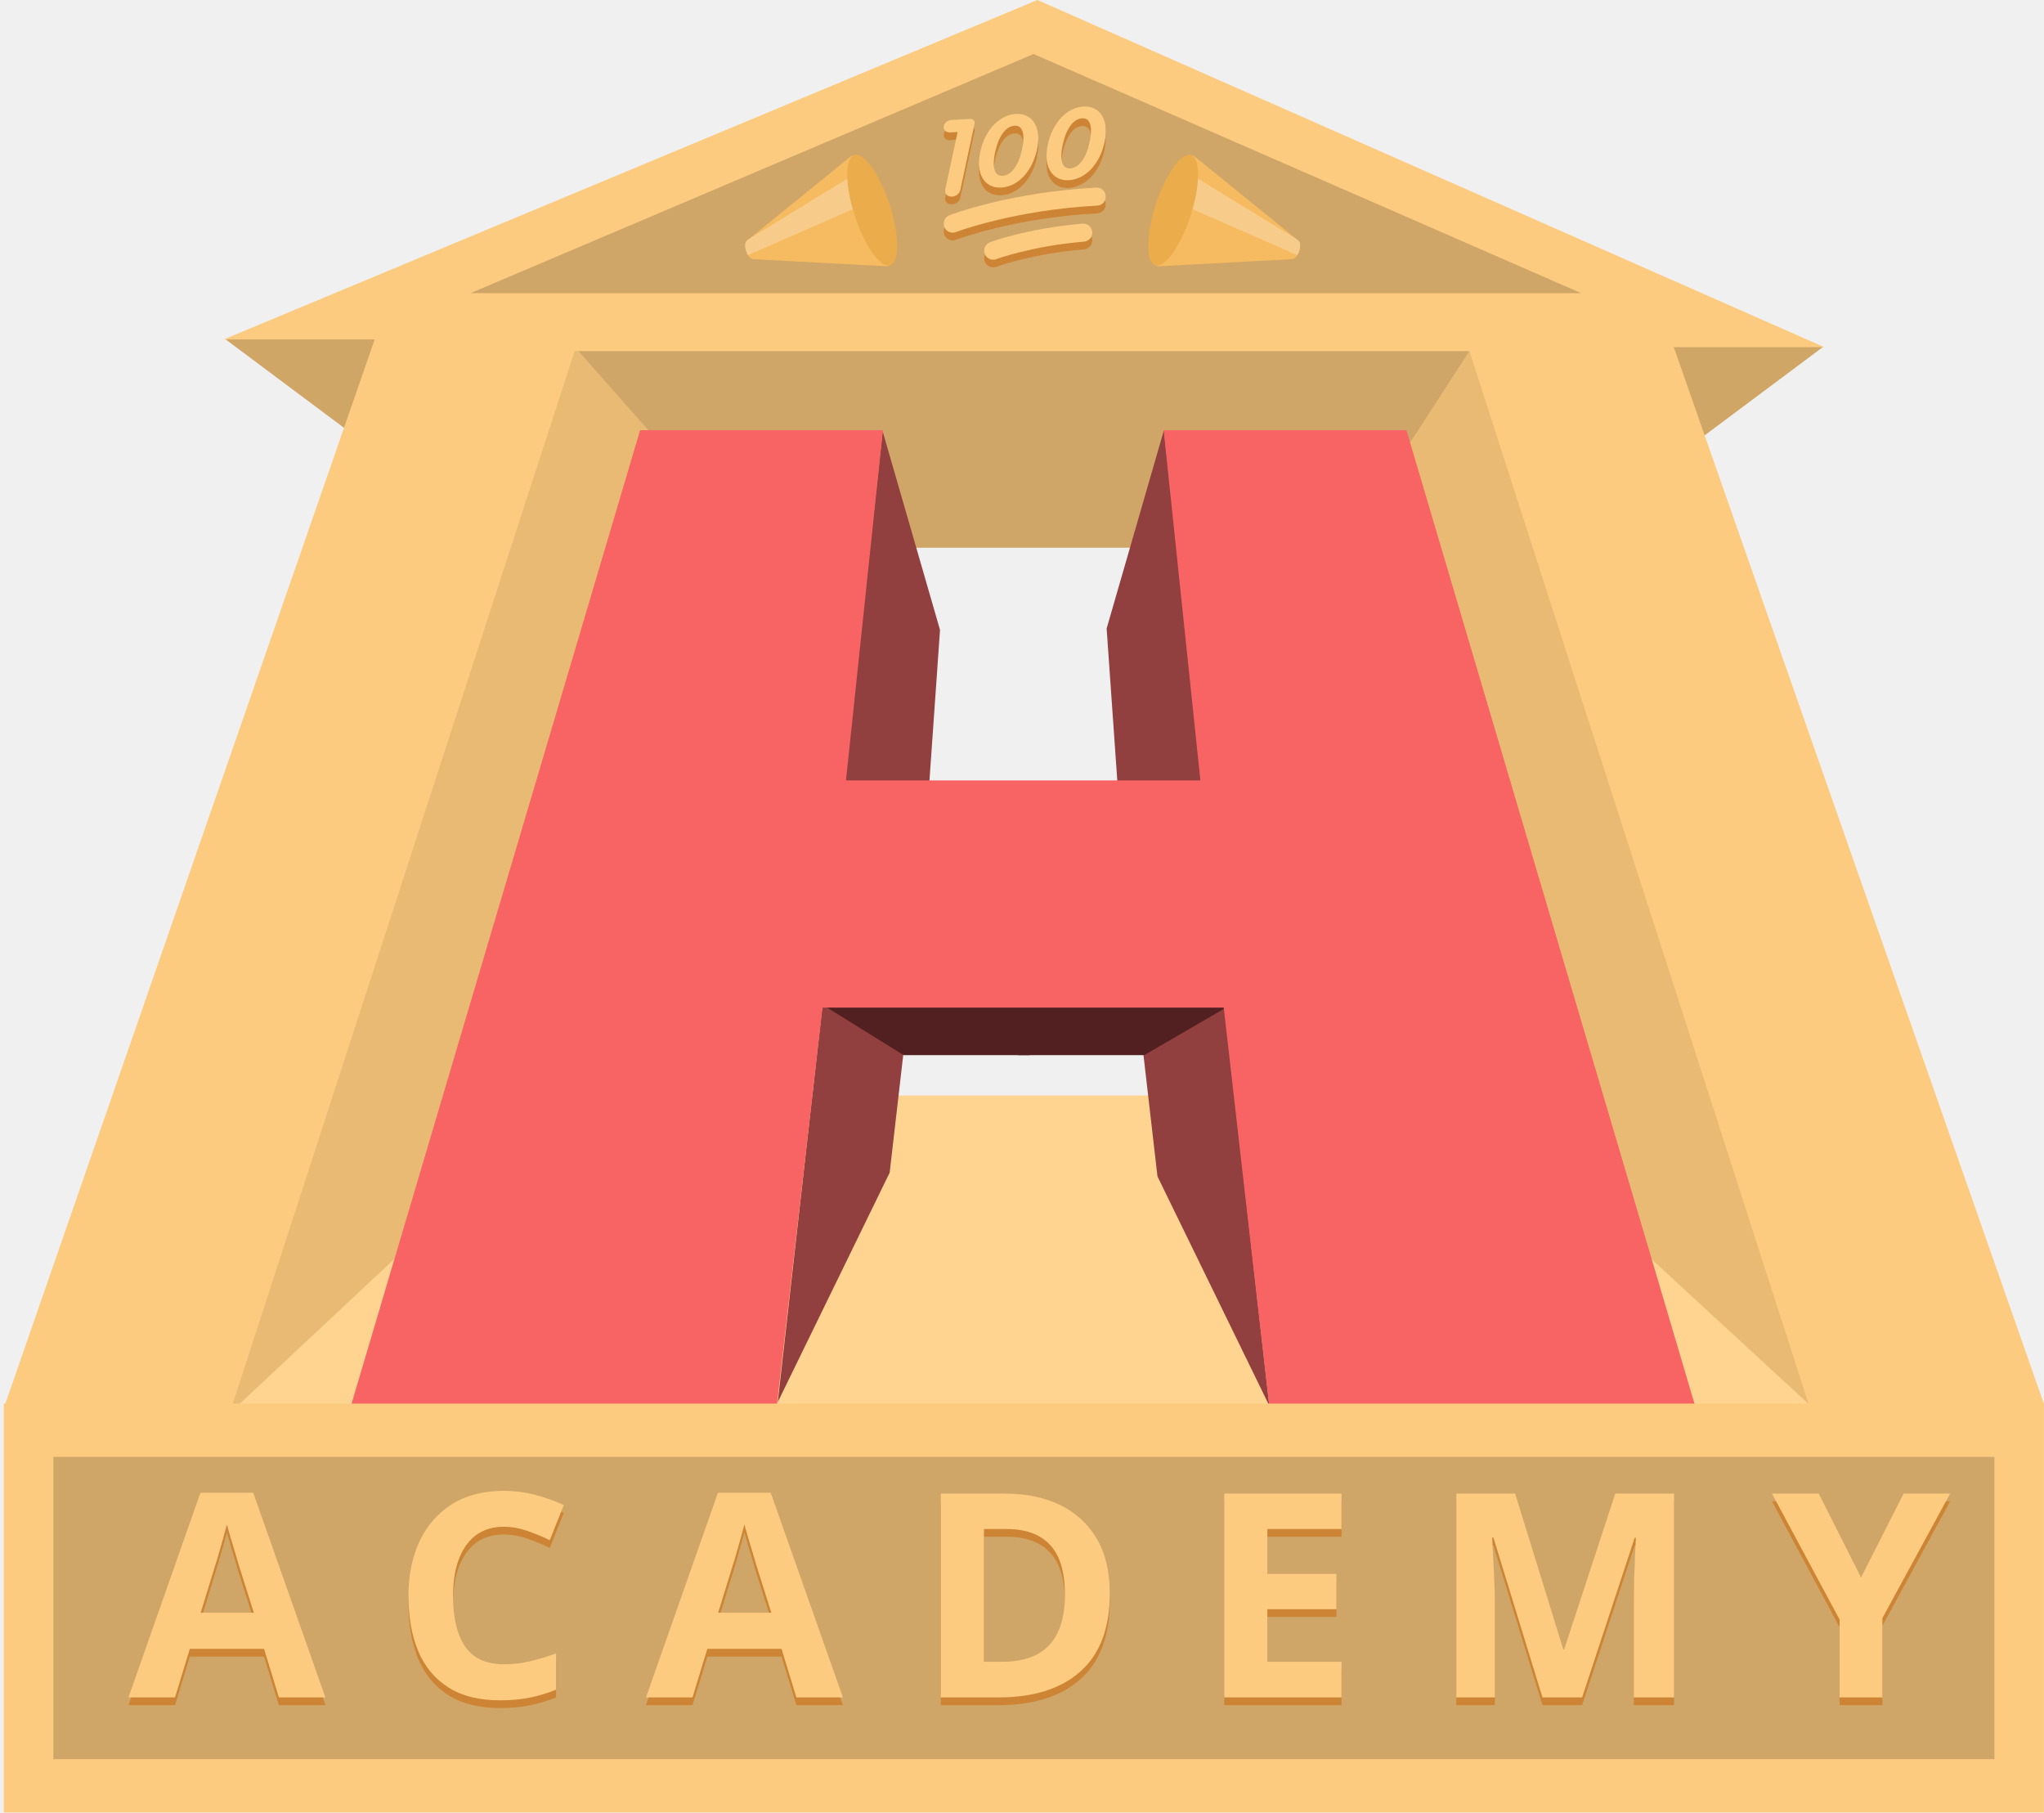
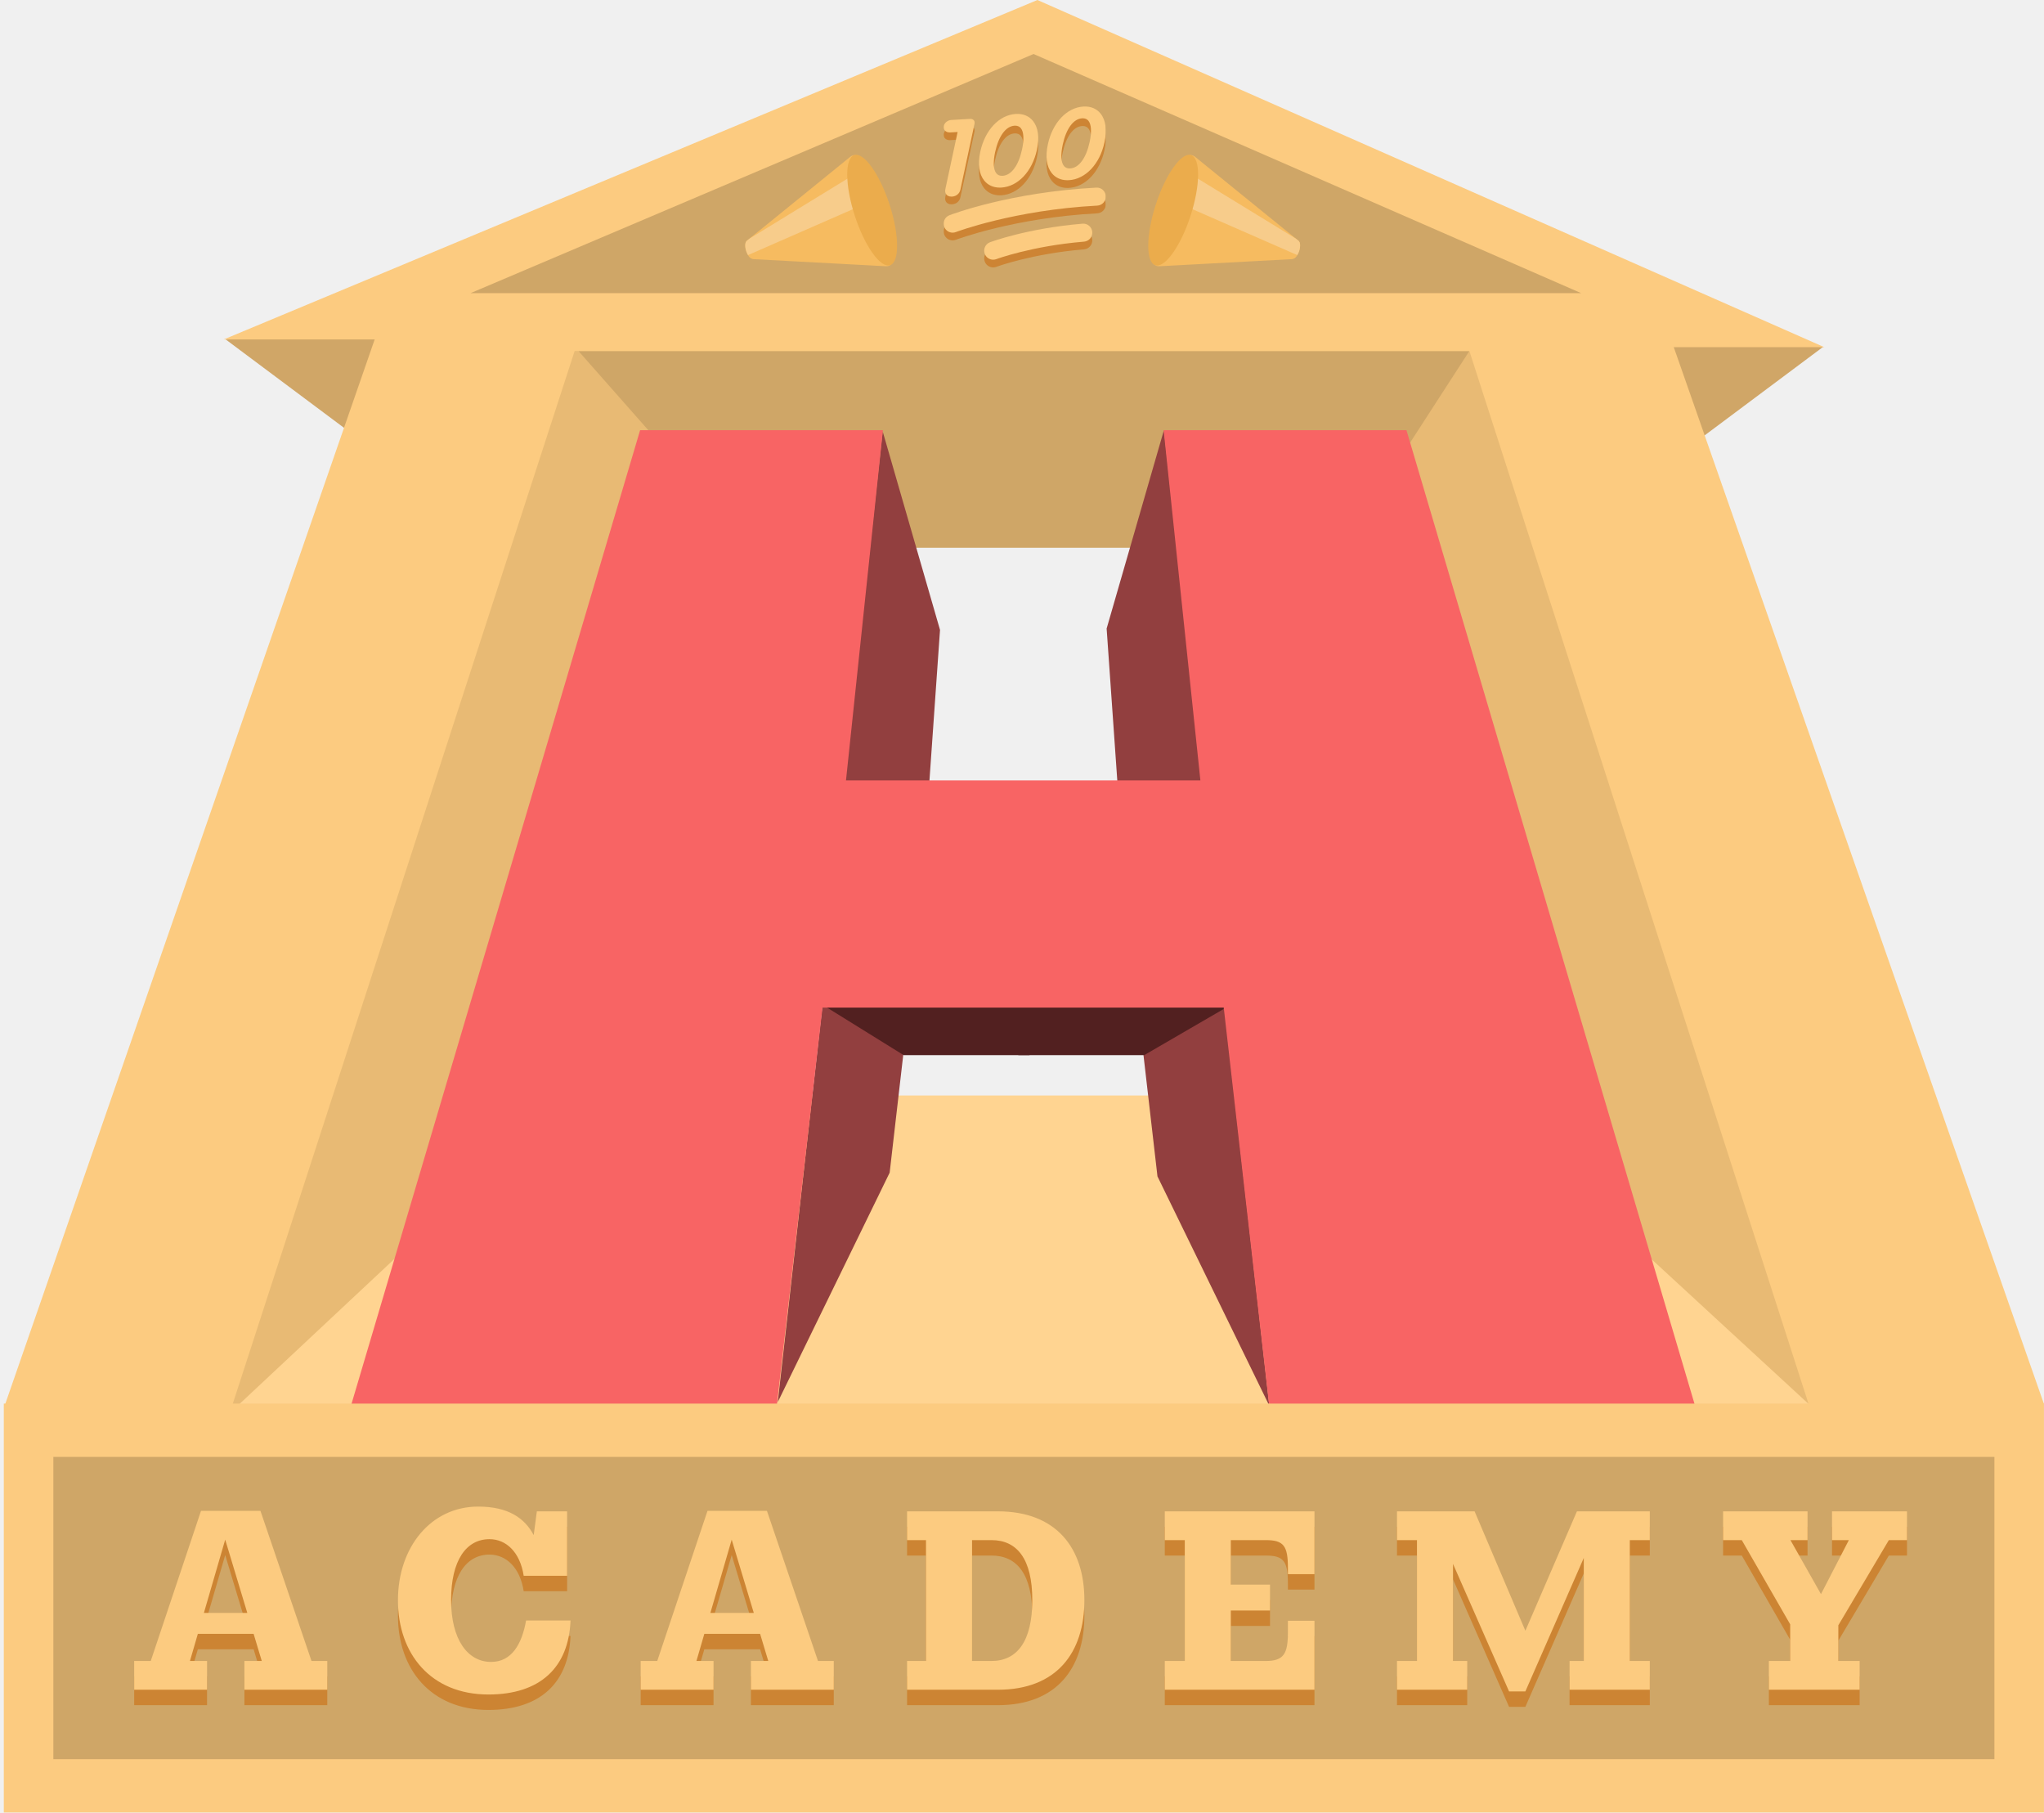
<svg xmlns="http://www.w3.org/2000/svg" xmlns:xlink="http://www.w3.org/1999/xlink" width="265px" height="235px" viewBox="0 0 265 235" version="1.1">
  <defs>
    <polygon id="path-1" points="0 21.025 21.025 21.025 21.025 0 0 0" />
    <polygon id="path-3" points="0 21.025 21.025 21.025 21.025 0 0 0" />
    <polygon id="path-5" points="2.27373675e-13 22.59 22.59 22.59 22.59 -2.82440737e-13 2.27373675e-13 -2.82440737e-13" />
    <polygon id="path-7" points="2.27373675e-13 22.59 22.59 22.59 22.59 -2.82440737e-13 2.27373675e-13 -2.82440737e-13" />
  </defs>
  <g id="Page-1" stroke="none" stroke-width="1" fill="none" fill-rule="evenodd">
    <g id="logo-academy">
-       <polygon id="Path-10" fill="#FFD491" points="1 182 57 142 206.501 142 265 182" />
-       <polygon id="Path-7" fill="#E8BA74" points="30.5 182.5 54 160.5 83.5 70.5 172 70.5 209 158.5 234.5 182 201.5 41.5 67.996 41.5 27 180.5" />
-       <polygon id="Path-9" fill="#CFA667" points="75 45.5 97.5 71 174.002 71 190.5 45.5" />
-       <g id="icon-hero" transform="translate(44.99403, 54.81578)">
+       <polygon id="Path-10" fill="#FFD491" fill-rule="nonzero" points="1 182 57 142 206.501 142 265 182" />
+       <polygon id="Path-7" fill="#E8BA74" fill-rule="nonzero" points="30.5 182.5 54 160.5 83.5 70.5 172 70.5 209 158.5 234.5 182 201.5 41.5 67.996 41.5 27 180.5" />
+       <polygon id="Path-9" fill="#CFA667" fill-rule="nonzero" points="75 45.5 97.5 71 174.002 71 190.5 45.5" />
+       <g id="icon-hero" transform="translate(44.99403, 54.81578)" fill-rule="nonzero">
        <polygon id="Path-4" fill="#923F3F" points="69.444 1.102 76.877 26.834 75.426 47.518 64.368 47.518" />
        <polygon id="Path-4" fill="#923F3F" transform="translate(104.7334, 24.13181) scale(-1, 1) translate(-104.7334, -24.13181) " points="103.556 0.924 110.988 26.656 109.537 47.34 98.479 47.34" />
        <polygon id="Path-2" fill="#923F3F" points="55.844 126.919 70.349 97.184 72.525 78.327 61.646 75.426" />
        <polyline id="Path-3" fill="#522020" points="61.646 75.426 72.163 81.953 88.481 81.953 88.481 75.426" />
        <polygon id="Path-2" fill="#923F3F" transform="translate(111.2339, 101.6557) scale(-1, 1) translate(-111.2339, -101.6557) " points="102.894 127.402 117.399 97.667 119.574 78.81 108.696 75.909" />
        <polyline id="Path-3-Copy" fill="#522020" transform="translate(100.81, 78.68979) scale(-1, 1) translate(-100.81, -78.68979) " points="87.03 75.426 98.272 81.953 114.59 81.953 114.59 75.426" />
        <polygon id="H" fill="#F86464" points="174.741 127.304 119.545 127.304 113.662 75.793 61.644 75.793 55.729 127.304 0.533 127.304 37.994 0.947 69.474 0.947 64.687 46.34 110.634 46.34 105.871 0.947 137.352 0.947" />
      </g>
-       <polygon id="Path-8" fill="#D0A667" points="29.265 44.002 46 56.5 53.765 49.502 48.265 43.502" />
-       <polygon id="Path-8-Copy" fill="#D0A667" transform="translate(224.1192, 50.95822) scale(-1, 1) translate(-224.1192, -50.95822) " points="211.869 44.959 228.604 57.457 236.369 50.459 230.869 44.459" />
-       <polygon id="Path-6" fill="#FCCB80" points="0.5 182.5 30 182.5 74.5 45.5 190.504 45.5 234.484 182 265 182 217 45 236.513 45 134.5 0 29 44 48.576 44" />
-       <rect id="Rectangle-4" fill="#FCCB80" x="0.494" y="181.935" width="264.5" height="53" />
-       <rect id="Rectangle-4" fill="#CFA667" x="6.918" y="188.845" width="251.651" height="39.18" />
-       <text id="ACADEMY" style="mix-blend-mode: multiply;" font-family="LehighPersonal-Bold, Lehigh Personal" font-size="37" font-weight="bold" letter-spacing="9.366" fill="#FCCB80">
-         <tspan x="16.656" y="221.026">ACADEMY</tspan>
-       </text>
-       <text id="ACADEMY" font-family="LehighPersonal-Bold, Lehigh Personal" font-size="37" font-weight="bold" letter-spacing="9.366" fill="#FCCB80">
-         <tspan x="16.656" y="220.026">ACADEMY</tspan>
-       </text>
-       <polygon id="Path-11" fill="#CFA667" points="134 7 205 38 61 38" />
+       <polygon id="Path-8" fill="#D0A667" fill-rule="nonzero" points="29.265 44.002 46 56.5 53.765 49.502 48.265 43.502" />
+       <polygon id="Path-8-Copy" fill="#D0A667" fill-rule="nonzero" transform="translate(224.1192, 50.95822) scale(-1, 1) translate(-224.1192, -50.95822) " points="211.869 44.959 228.604 57.457 236.369 50.459 230.869 44.459" />
+       <polygon id="Path-6" fill="#FCCB80" fill-rule="nonzero" points="0.5 182.5 30 182.5 74.5 45.5 190.504 45.5 234.484 182 265 182 217 45 236.513 45 134.5 0 29 44 48.576 44" />
+       <rect id="Rectangle-4" fill="#FCCB80" fill-rule="nonzero" x="0.494" y="181.935" width="264.5" height="53" />
+       <rect id="Rectangle-4" fill="#CFA667" fill-rule="nonzero" x="6.918" y="188.845" width="251.651" height="39.18" />
+       <path d="M40.385,217.295 L42.431,217.295 L42.431,221.026 L31.687,221.026 L31.687,217.295 L33.938,217.295 L32.881,213.78 L25.65,213.78 L24.627,217.295 L26.844,217.295 L26.844,221.026 L17.396,221.026 L17.396,217.295 L19.545,217.295 L26.059,197.839 L33.768,197.839 L40.385,217.295 Z M26.434,211.066 L32.062,211.066 L29.197,201.57 L26.434,211.066 Z M68.204,212.053 L73.968,212.053 C73.729,218.127 70.045,221.642 63.326,221.642 C55.856,221.642 51.593,216.37 51.593,209.432 C51.593,202.526 55.89,197.284 61.996,197.284 C65.918,197.284 68.033,198.795 69.193,200.984 L69.602,197.901 L73.525,197.901 L73.525,206.256 L67.897,206.256 C67.419,203.173 65.611,201.508 63.463,201.508 C60.427,201.508 58.483,204.283 58.483,209.401 C58.483,214.52 60.631,217.418 63.667,217.418 C66.328,217.418 67.658,215.136 68.204,212.053 Z M106.05,217.295 L108.097,217.295 L108.097,221.026 L97.353,221.026 L97.353,217.295 L99.604,217.295 L98.546,213.78 L91.315,213.78 L90.292,217.295 L92.509,217.295 L92.509,221.026 L83.061,221.026 L83.061,217.295 L85.21,217.295 L91.725,197.839 L99.433,197.839 L106.05,217.295 Z M92.1,211.066 L97.728,211.066 L94.863,201.57 L92.1,211.066 Z M129.367,197.901 C136.973,197.901 140.588,202.68 140.588,209.401 C140.588,216.246 136.973,221.026 129.367,221.026 L117.599,221.026 L117.599,217.295 L120.055,217.295 L120.055,201.631 L117.599,201.631 L117.599,197.901 L129.367,197.901 Z M126.024,201.631 L126.024,217.295 L128.548,217.295 C131.857,217.295 133.835,214.766 133.835,209.401 C133.835,204.067 131.857,201.631 128.548,201.631 L126.024,201.631 Z M170.419,206.041 L166.975,206.041 L166.975,205.239 C166.975,202.371 166.429,201.631 164.109,201.631 L159.573,201.631 L159.573,207.397 L164.655,207.397 L164.655,210.758 L159.573,210.758 L159.573,217.295 L164.109,217.295 C166.429,217.295 166.975,216.37 166.975,213.595 L166.975,212.084 L170.419,212.084 L170.419,221.026 L151.012,221.026 L151.012,217.295 L153.604,217.295 L153.604,201.631 L151.012,201.631 L151.012,197.901 L170.419,197.901 L170.419,206.041 Z M213.894,201.631 L211.302,201.631 L211.302,217.295 L213.894,217.295 L213.894,221.026 L203.491,221.026 L203.491,217.295 L205.333,217.295 L205.333,203.944 L197.761,221.241 L195.646,221.241 L188.381,204.715 L188.381,217.295 L190.223,217.295 L190.223,221.026 L181.116,221.026 L181.116,217.295 L183.708,217.295 L183.708,201.631 L181.116,201.631 L181.116,197.901 L191.178,197.901 L197.761,213.379 L204.446,197.901 L213.894,197.901 L213.894,201.631 Z M237.517,197.901 L247.238,197.901 L247.238,201.631 L244.885,201.631 L238.336,212.67 L238.336,217.295 L241.099,217.295 L241.099,221.026 L229.331,221.026 L229.331,217.295 L232.094,217.295 L232.094,212.546 L225.818,201.631 L223.396,201.631 L223.396,197.901 L234.345,197.901 L234.345,201.631 L232.128,201.631 L236.085,208.631 L239.7,201.631 L237.517,201.631 L237.517,197.901 Z" id="ACADEMY" fill="#CC8433" />
+       <path d="M40.385,215.295 L42.431,215.295 L42.431,219.026 L31.687,219.026 L31.687,215.295 L33.938,215.295 L32.881,211.78 L25.65,211.78 L24.627,215.295 L26.844,215.295 L26.844,219.026 L17.396,219.026 L17.396,215.295 L19.545,215.295 L26.059,195.839 L33.768,195.839 L40.385,215.295 Z M26.434,209.066 L32.062,209.066 L29.197,199.57 L26.434,209.066 Z M68.204,210.053 L73.968,210.053 C73.729,216.127 70.045,219.642 63.326,219.642 C55.856,219.642 51.593,214.37 51.593,207.432 C51.593,200.526 55.89,195.284 61.996,195.284 C65.918,195.284 68.033,196.795 69.193,198.984 L69.602,195.901 L73.525,195.901 L73.525,204.256 L67.897,204.256 C67.419,201.173 65.611,199.508 63.463,199.508 C60.427,199.508 58.483,202.283 58.483,207.401 C58.483,212.52 60.631,215.418 63.667,215.418 C66.328,215.418 67.658,213.136 68.204,210.053 Z M106.05,215.295 L108.097,215.295 L108.097,219.026 L97.353,219.026 L97.353,215.295 L99.604,215.295 L98.546,211.78 L91.315,211.78 L90.292,215.295 L92.509,215.295 L92.509,219.026 L83.061,219.026 L83.061,215.295 L85.21,215.295 L91.725,195.839 L99.433,195.839 L106.05,215.295 Z M92.1,209.066 L97.728,209.066 L94.863,199.57 L92.1,209.066 Z M129.367,195.901 C136.973,195.901 140.588,200.68 140.588,207.401 C140.588,214.246 136.973,219.026 129.367,219.026 L117.599,219.026 L117.599,215.295 L120.055,215.295 L120.055,199.631 L117.599,199.631 L117.599,195.901 L129.367,195.901 Z M126.024,199.631 L126.024,215.295 L128.548,215.295 C131.857,215.295 133.835,212.766 133.835,207.401 C133.835,202.067 131.857,199.631 128.548,199.631 L126.024,199.631 Z M170.419,204.041 L166.975,204.041 L166.975,203.239 C166.975,200.371 166.429,199.631 164.109,199.631 L159.573,199.631 L159.573,205.397 L164.655,205.397 L164.655,208.758 L159.573,208.758 L159.573,215.295 L164.109,215.295 C166.429,215.295 166.975,214.37 166.975,211.595 L166.975,210.084 L170.419,210.084 L170.419,219.026 L151.012,219.026 L151.012,215.295 L153.604,215.295 L153.604,199.631 L151.012,199.631 L151.012,195.901 L170.419,195.901 L170.419,204.041 Z M213.894,199.631 L211.302,199.631 L211.302,215.295 L213.894,215.295 L213.894,219.026 L203.491,219.026 L203.491,215.295 L205.333,215.295 L205.333,201.944 L197.761,219.241 L195.646,219.241 L188.381,202.715 L188.381,215.295 L190.223,215.295 L190.223,219.026 L181.116,219.026 L181.116,215.295 L183.708,215.295 L183.708,199.631 L181.116,199.631 L181.116,195.901 L191.178,195.901 L197.761,211.379 L204.446,195.901 L213.894,195.901 L213.894,199.631 Z M237.517,195.901 L247.238,195.901 L247.238,199.631 L244.885,199.631 L238.336,210.67 L238.336,215.295 L241.099,215.295 L241.099,219.026 L229.331,219.026 L229.331,215.295 L232.094,215.295 L232.094,210.546 L225.818,199.631 L223.396,199.631 L223.396,195.901 L234.345,195.901 L234.345,199.631 L232.128,199.631 L236.085,206.631 L239.7,199.631 L237.517,199.631 L237.517,195.901 Z" id="ACADEMY" fill="#FCCB80" />
+       <polygon id="Path-11" fill="#CFA667" fill-rule="nonzero" points="134 7 205 38 61 38" />
      <g id="1f4af" style="mix-blend-mode: multiply;" transform="translate(122.3405, 12.45983)">
        <g id="svg2">
-           <g id="g10" transform="translate(11, 11.78621) scale(1, -1) translate(-11, -11.78621) translate(0, 0.786213)">
+           <g id="g10" transform="translate(11, 11.78621) scale(-1, 1) rotate(-180) translate(-11, -11.78621) translate(0, 0.786213)">
            <g id="g12">
              <g id="g14-Clipped">
-                 <mask id="mask-2" fill="white">
-                   <use xlink:href="#path-1" />
-                 </mask>
-                 <g id="path18" />
-                 <g id="g14" mask="url(#mask-2)">
-                   <g transform="translate(-0.584023, 0.467218)">
-                     <g id="g20" transform="translate(0.424877, 8.293124)">
-                       <path d="M1.168,0 C0.808,0 0.611,0.15 0.51,0.275 C0.41,0.398 0.307,0.617 0.378,0.955 L1.972,8.376 L0.971,8.319 L0.963,8.319 C0.662,8.319 0.442,8.417 0.305,8.587 C0.177,8.746 0.131,8.95 0.176,9.16 C0.264,9.569 0.691,9.91 1.15,9.936 L3.491,10.069 C3.536,10.071 3.578,10.073 3.617,10.073 C3.703,10.073 3.93,10.073 4.075,9.894 C4.222,9.712 4.172,9.48 4.155,9.404 L2.331,0.903 C2.222,0.387 1.794,0.033 1.241,0.002 L1.168,0 Z" id="path22" fill="#FCCB80" />
-                     </g>
-                     <g id="g24" transform="translate(5.072413, 9.312594)">
-                       <path d="M4.789,8.176 L4.709,8.174 C3.576,8.109 2.633,6.828 2.186,4.748 C1.907,3.447 1.964,2.471 2.345,1.999 C2.519,1.784 2.764,1.676 3.075,1.676 L3.157,1.678 C4.29,1.742 5.232,3.022 5.678,5.102 C5.958,6.404 5.902,7.38 5.521,7.852 C5.347,8.067 5.101,8.176 4.789,8.176 M2.795,0.148 C1.955,0.148 1.256,0.464 0.775,1.059 C0.096,1.899 -0.082,3.191 0.262,4.794 C0.865,7.605 2.719,9.575 4.877,9.697 C5.806,9.75 6.574,9.433 7.092,8.792 C7.772,7.952 7.949,6.66 7.605,5.056 C7.002,2.247 5.147,0.277 2.989,0.154 C2.924,0.15 2.859,0.148 2.795,0.148" id="path26" fill="#FCCB80" />
-                     </g>
-                     <g id="g28" transform="translate(13.83357, 10.27074)">
-                       <path d="M4.789,8.176 L4.71,8.174 C3.577,8.109 2.633,6.828 2.187,4.749 C1.907,3.447 1.964,2.47 2.345,1.999 C2.519,1.784 2.765,1.675 3.076,1.675 L3.158,1.677 C4.29,1.741 5.233,3.021 5.68,5.102 C5.96,6.403 5.903,7.379 5.523,7.851 C5.348,8.067 5.101,8.176 4.789,8.176 M2.797,0.148 C1.956,0.148 1.257,0.463 0.775,1.059 C0.096,1.899 -0.082,3.191 0.262,4.795 C0.866,7.606 2.72,9.576 4.878,9.697 C5.814,9.75 6.574,9.433 7.091,8.792 C7.77,7.951 7.948,6.66 7.604,5.056 C7.002,2.248 5.148,0.277 2.989,0.153 C2.924,0.148 2.86,0.148 2.797,0.148" id="path30" fill="#FCCB80" />
-                     </g>
-                     <g id="g32" transform="translate(5.723716, 0.116221)">
-                       <path d="M1.285,0 C0.812,0 0.367,0.29 0.191,0.759 C-0.036,1.363 0.27,2.035 0.874,2.263 C1.072,2.336 5.78,4.078 12.868,4.669 C13.511,4.725 14.076,4.245 14.129,3.602 C14.183,2.959 13.705,2.394 13.062,2.341 C6.293,1.777 1.74,0.092 1.695,0.075 C1.56,0.025 1.421,0 1.285,0" id="path34" fill="#FCCB80" />
-                     </g>
-                     <g id="g36" transform="translate(0.468094, 3.620941)">
-                       <path d="M0.194,0.749 C-0.037,1.351 0.263,2.027 0.865,2.258 C1.181,2.38 8.758,5.252 19.911,5.838 C20.561,5.879 21.105,5.378 21.139,4.734 C21.173,4.089 20.678,3.54 20.034,3.506 C9.275,2.939 1.777,0.106 1.702,0.078 C1.565,0.025 1.424,0 1.285,0 C0.815,0 0.373,0.285 0.194,0.749 Z" id="path38" fill="#FCCB80" />
+                 <g>
+                   <mask id="mask-2" fill="white">
+                     <use xlink:href="#path-1" />
+                   </mask>
+                   <g id="path-1" />
+                   <g id="g14" mask="url(#mask-2)">
+                     <g transform="translate(-1, 0)" id="Group">
+                       <g transform="translate(0.415977, 0.467218)">
+                         <g id="g20" transform="translate(0.424877, 8.293124)" fill="#FCCB80" fill-rule="nonzero">
+                           <path d="M1.168,0 C0.808,0 0.611,0.15 0.51,0.275 C0.41,0.398 0.307,0.617 0.378,0.955 L1.972,8.376 L0.971,8.319 L0.963,8.319 C0.662,8.319 0.442,8.417 0.305,8.587 C0.177,8.746 0.131,8.95 0.176,9.16 C0.264,9.569 0.691,9.91 1.15,9.936 L3.491,10.069 C3.536,10.071 3.578,10.073 3.617,10.073 C3.703,10.073 3.93,10.073 4.075,9.894 C4.222,9.712 4.172,9.48 4.155,9.404 L2.331,0.903 C2.222,0.387 1.794,0.033 1.241,0.002 L1.168,0 Z" id="path22" />
+                         </g>
+                         <g id="g24" transform="translate(5.072413, 9.312594)" fill="#FCCB80" fill-rule="nonzero">
+                           <path d="M4.789,8.176 L4.709,8.174 C3.576,8.109 2.633,6.828 2.186,4.748 C1.907,3.447 1.964,2.471 2.345,1.999 C2.519,1.784 2.764,1.676 3.075,1.676 L3.157,1.678 C4.29,1.742 5.232,3.022 5.678,5.102 C5.958,6.404 5.902,7.38 5.521,7.852 C5.347,8.067 5.101,8.176 4.789,8.176 M2.795,0.148 C1.955,0.148 1.256,0.464 0.775,1.059 C0.096,1.899 -0.082,3.191 0.262,4.794 C0.865,7.605 2.719,9.575 4.877,9.697 C5.806,9.75 6.574,9.433 7.092,8.792 C7.772,7.952 7.949,6.66 7.605,5.056 C7.002,2.247 5.147,0.277 2.989,0.154 C2.924,0.15 2.859,0.148 2.795,0.148" id="path26" />
+                         </g>
+                         <g id="g28" transform="translate(13.83357, 10.27074)" fill="#FCCB80" fill-rule="nonzero">
+                           <path d="M4.789,8.176 L4.71,8.174 C3.577,8.109 2.633,6.828 2.187,4.749 C1.907,3.447 1.964,2.47 2.345,1.999 C2.519,1.784 2.765,1.675 3.076,1.675 L3.158,1.677 C4.29,1.741 5.233,3.021 5.68,5.102 C5.96,6.403 5.903,7.379 5.523,7.851 C5.348,8.067 5.101,8.176 4.789,8.176 M2.797,0.148 C1.956,0.148 1.257,0.463 0.775,1.059 C0.096,1.899 -0.082,3.191 0.262,4.795 C0.866,7.606 2.72,9.576 4.878,9.697 C5.814,9.75 6.574,9.433 7.091,8.792 C7.77,7.951 7.948,6.66 7.604,5.056 C7.002,2.248 5.148,0.277 2.989,0.153 C2.924,0.148 2.86,0.148 2.797,0.148" id="path30" />
+                         </g>
+                         <g id="g32" transform="translate(5.723716, 0.116221)" fill="#FCCB80" fill-rule="nonzero">
+                           <path d="M1.285,0 C0.812,0 0.367,0.29 0.191,0.759 C-0.036,1.363 0.27,2.035 0.874,2.263 C1.072,2.336 5.78,4.078 12.868,4.669 C13.511,4.725 14.076,4.245 14.129,3.602 C14.183,2.959 13.705,2.394 13.062,2.341 C6.293,1.777 1.74,0.092 1.695,0.075 C1.56,0.025 1.421,0 1.285,0" id="path34" />
+                         </g>
+                         <g id="g36" transform="translate(0.468094, 3.620941)" fill="#FCCB80" fill-rule="nonzero">
+                           <path d="M0.194,0.749 C-0.037,1.351 0.263,2.027 0.865,2.258 C1.181,2.38 8.758,5.252 19.911,5.838 C20.561,5.879 21.105,5.378 21.139,4.734 C21.173,4.089 20.678,3.54 20.034,3.506 C9.275,2.939 1.777,0.106 1.702,0.078 C1.565,0.025 1.424,0 1.285,0 C0.815,0 0.373,0.285 0.194,0.749 Z" id="path38" />
+                         </g>
+                       </g>
                    </g>
                  </g>
                </g>
              </g>
            </g>
          </g>
        </g>
      </g>
      <g id="1f4af" transform="translate(122.3405, 11.45983)">
        <g id="svg2">
-           <g id="g10" transform="translate(11, 11.78621) scale(1, -1) translate(-11, -11.78621) translate(0, 0.786213)">
+           <g id="g10" transform="translate(11, 11.78621) scale(-1, 1) rotate(-180) translate(-11, -11.78621) translate(0, 0.786213)">
            <g id="g12">
              <g id="g14-Clipped">
-                 <mask id="mask-4" fill="white">
-                   <use xlink:href="#path-3" />
-                 </mask>
-                 <g id="path18" />
-                 <g id="g14" mask="url(#mask-4)">
-                   <g transform="translate(-0.584023, 0.467218)">
-                     <g id="g20" transform="translate(0.424877, 8.293124)">
-                       <path d="M1.168,0 C0.808,0 0.611,0.15 0.51,0.275 C0.41,0.398 0.307,0.617 0.378,0.955 L1.972,8.376 L0.971,8.319 L0.963,8.319 C0.662,8.319 0.442,8.417 0.305,8.587 C0.177,8.746 0.131,8.95 0.176,9.16 C0.264,9.569 0.691,9.91 1.15,9.936 L3.491,10.069 C3.536,10.071 3.578,10.073 3.617,10.073 C3.703,10.073 3.93,10.073 4.075,9.894 C4.222,9.712 4.172,9.48 4.155,9.404 L2.331,0.903 C2.222,0.387 1.794,0.033 1.241,0.002 L1.168,0 Z" id="path22" fill="#FCCB80" />
-                     </g>
-                     <g id="g24" transform="translate(5.072413, 9.312594)">
-                       <path d="M4.789,8.176 L4.709,8.174 C3.576,8.109 2.633,6.828 2.186,4.748 C1.907,3.447 1.964,2.471 2.345,1.999 C2.519,1.784 2.764,1.676 3.075,1.676 L3.157,1.678 C4.29,1.742 5.232,3.022 5.678,5.102 C5.958,6.404 5.902,7.38 5.521,7.852 C5.347,8.067 5.101,8.176 4.789,8.176 M2.795,0.148 C1.955,0.148 1.256,0.464 0.775,1.059 C0.096,1.899 -0.082,3.191 0.262,4.794 C0.865,7.605 2.719,9.575 4.877,9.697 C5.806,9.75 6.574,9.433 7.092,8.792 C7.772,7.952 7.949,6.66 7.605,5.056 C7.002,2.247 5.147,0.277 2.989,0.154 C2.924,0.15 2.859,0.148 2.795,0.148" id="path26" fill="#FCCB80" />
-                     </g>
-                     <g id="g28" transform="translate(13.83357, 10.27074)">
-                       <path d="M4.789,8.176 L4.71,8.174 C3.577,8.109 2.633,6.828 2.187,4.749 C1.907,3.447 1.964,2.47 2.345,1.999 C2.519,1.784 2.765,1.675 3.076,1.675 L3.158,1.677 C4.29,1.741 5.233,3.021 5.68,5.102 C5.96,6.403 5.903,7.379 5.523,7.851 C5.348,8.067 5.101,8.176 4.789,8.176 M2.797,0.148 C1.956,0.148 1.257,0.463 0.775,1.059 C0.096,1.899 -0.082,3.191 0.262,4.795 C0.866,7.606 2.72,9.576 4.878,9.697 C5.814,9.75 6.574,9.433 7.091,8.792 C7.77,7.951 7.948,6.66 7.604,5.056 C7.002,2.248 5.148,0.277 2.989,0.153 C2.924,0.148 2.86,0.148 2.797,0.148" id="path30" fill="#FCCB80" />
-                     </g>
-                     <g id="g32" transform="translate(5.723716, 0.116221)">
-                       <path d="M1.285,0 C0.812,0 0.367,0.29 0.191,0.759 C-0.036,1.363 0.27,2.035 0.874,2.263 C1.072,2.336 5.78,4.078 12.868,4.669 C13.511,4.725 14.076,4.245 14.129,3.602 C14.183,2.959 13.705,2.394 13.062,2.341 C6.293,1.777 1.74,0.092 1.695,0.075 C1.56,0.025 1.421,0 1.285,0" id="path34" fill="#FCCB80" />
-                     </g>
-                     <g id="g36" transform="translate(0.468094, 3.620941)">
-                       <path d="M0.194,0.749 C-0.037,1.351 0.263,2.027 0.865,2.258 C1.181,2.38 8.758,5.252 19.911,5.838 C20.561,5.879 21.105,5.378 21.139,4.734 C21.173,4.089 20.678,3.54 20.034,3.506 C9.275,2.939 1.777,0.106 1.702,0.078 C1.565,0.025 1.424,0 1.285,0 C0.815,0 0.373,0.285 0.194,0.749 Z" id="path38" fill="#FCCB80" />
+                 <g>
+                   <mask id="mask-4" fill="white">
+                     <use xlink:href="#path-3" />
+                   </mask>
+                   <g id="path-3" />
+                   <g id="g14" mask="url(#mask-4)">
+                     <g transform="translate(-1, 0)" id="Group">
+                       <g transform="translate(0.415977, 0.467218)">
+                         <g id="g20" transform="translate(0.424877, 8.293124)" fill="#FCCB80" fill-rule="nonzero">
+                           <path d="M1.168,0 C0.808,0 0.611,0.15 0.51,0.275 C0.41,0.398 0.307,0.617 0.378,0.955 L1.972,8.376 L0.971,8.319 L0.963,8.319 C0.662,8.319 0.442,8.417 0.305,8.587 C0.177,8.746 0.131,8.95 0.176,9.16 C0.264,9.569 0.691,9.91 1.15,9.936 L3.491,10.069 C3.536,10.071 3.578,10.073 3.617,10.073 C3.703,10.073 3.93,10.073 4.075,9.894 C4.222,9.712 4.172,9.48 4.155,9.404 L2.331,0.903 C2.222,0.387 1.794,0.033 1.241,0.002 L1.168,0 Z" id="path22" />
+                         </g>
+                         <g id="g24" transform="translate(5.072413, 9.312594)" fill="#FCCB80" fill-rule="nonzero">
+                           <path d="M4.789,8.176 L4.709,8.174 C3.576,8.109 2.633,6.828 2.186,4.748 C1.907,3.447 1.964,2.471 2.345,1.999 C2.519,1.784 2.764,1.676 3.075,1.676 L3.157,1.678 C4.29,1.742 5.232,3.022 5.678,5.102 C5.958,6.404 5.902,7.38 5.521,7.852 C5.347,8.067 5.101,8.176 4.789,8.176 M2.795,0.148 C1.955,0.148 1.256,0.464 0.775,1.059 C0.096,1.899 -0.082,3.191 0.262,4.794 C0.865,7.605 2.719,9.575 4.877,9.697 C5.806,9.75 6.574,9.433 7.092,8.792 C7.772,7.952 7.949,6.66 7.605,5.056 C7.002,2.247 5.147,0.277 2.989,0.154 C2.924,0.15 2.859,0.148 2.795,0.148" id="path26" />
+                         </g>
+                         <g id="g28" transform="translate(13.83357, 10.27074)" fill="#FCCB80" fill-rule="nonzero">
+                           <path d="M4.789,8.176 L4.71,8.174 C3.577,8.109 2.633,6.828 2.187,4.749 C1.907,3.447 1.964,2.47 2.345,1.999 C2.519,1.784 2.765,1.675 3.076,1.675 L3.158,1.677 C4.29,1.741 5.233,3.021 5.68,5.102 C5.96,6.403 5.903,7.379 5.523,7.851 C5.348,8.067 5.101,8.176 4.789,8.176 M2.797,0.148 C1.956,0.148 1.257,0.463 0.775,1.059 C0.096,1.899 -0.082,3.191 0.262,4.795 C0.866,7.606 2.72,9.576 4.878,9.697 C5.814,9.75 6.574,9.433 7.091,8.792 C7.77,7.951 7.948,6.66 7.604,5.056 C7.002,2.248 5.148,0.277 2.989,0.153 C2.924,0.148 2.86,0.148 2.797,0.148" id="path30" />
+                         </g>
+                         <g id="g32" transform="translate(5.723716, 0.116221)" fill="#FCCB80" fill-rule="nonzero">
+                           <path d="M1.285,0 C0.812,0 0.367,0.29 0.191,0.759 C-0.036,1.363 0.27,2.035 0.874,2.263 C1.072,2.336 5.78,4.078 12.868,4.669 C13.511,4.725 14.076,4.245 14.129,3.602 C14.183,2.959 13.705,2.394 13.062,2.341 C6.293,1.777 1.74,0.092 1.695,0.075 C1.56,0.025 1.421,0 1.285,0" id="path34" />
+                         </g>
+                         <g id="g36" transform="translate(0.468094, 3.620941)" fill="#FCCB80" fill-rule="nonzero">
+                           <path d="M0.194,0.749 C-0.037,1.351 0.263,2.027 0.865,2.258 C1.181,2.38 8.758,5.252 19.911,5.838 C20.561,5.879 21.105,5.378 21.139,4.734 C21.173,4.089 20.678,3.54 20.034,3.506 C9.275,2.939 1.777,0.106 1.702,0.078 C1.565,0.025 1.424,0 1.285,0 C0.815,0 0.373,0.285 0.194,0.749 Z" id="path38" />
+                         </g>
+                       </g>
                    </g>
                  </g>
                </g>
              </g>
            </g>
          </g>
        </g>
      </g>
      <g id="1f389" transform="translate(111.5871, 27.37279) rotate(27) translate(-111.5871, -27.37279) translate(100.0871, 15.37279)">
-         <g id="svg2" transform="translate(-0, 0)">
-           <g id="g10" transform="translate(11.5, 12.42335) scale(1, -1) translate(-11.5, -12.42335) translate(-0, 0.923347)">
-             <g id="g12" transform="translate(0, 0)">
-               <g id="g14-Clipped" transform="translate(0, -0)">
-                 <mask id="mask-6" fill="white">
-                   <use xlink:href="#path-5" />
-                 </mask>
-                 <g id="path18" />
-                 <g id="g14" mask="url(#mask-6)">
-                   <g transform="translate(-0.627498, -0.627498)">
-                     <g id="g20" transform="translate(0.392814, 0.321091)">
-                       <path d="M7.53,18.197 C7.46,18.127 7.406,18.042 7.362,17.95 L7.357,17.955 L0.319,2.101 L0.326,2.094 C0.195,1.841 0.414,1.327 0.861,0.878 C1.308,0.432 1.822,0.213 2.075,0.344 L2.081,0.338 L17.936,7.375 L17.931,7.381 C18.024,7.425 18.108,7.478 18.179,7.549 C19.159,8.529 17.57,11.707 14.629,14.648 C11.689,17.589 8.51,19.178 7.53,18.197" id="path22" fill="#F6BB60" />
+         <g id="svg2">
+           <g id="g10" transform="translate(11.5, 12.42335) scale(-1, 1) rotate(-180) translate(-11.5, -12.42335) translate(0, 0.923347)">
+             <g id="g12">
+               <g id="g14-Clipped">
+                 <g>
+                   <mask id="mask-6" fill="white">
+                     <use xlink:href="#path-5" />
+                   </mask>
+                   <g id="path-5" />
+                   <g id="g14" mask="url(#mask-6)">
+                     <g transform="translate(-1, -1)" id="Group">
+                       <g transform="translate(0.372502, 0.372502)">
+                         <g id="g20" transform="translate(0.392814, 0.321091)" fill="#F6BB60" fill-rule="nonzero">
+                           <path d="M7.53,18.197 C7.46,18.127 7.406,18.042 7.362,17.95 L7.357,17.955 L0.319,2.101 L0.326,2.094 C0.195,1.841 0.414,1.327 0.861,0.878 C1.308,0.432 1.822,0.213 2.075,0.344 L2.081,0.338 L17.936,7.375 L17.931,7.381 C18.024,7.425 18.108,7.478 18.179,7.549 C19.159,8.529 17.57,11.707 14.629,14.648 C11.689,17.589 8.51,19.178 7.53,18.197" id="path22" />
+                         </g>
+                         <g id="g24" transform="translate(0.627498, 0.627498)" fill="#F7CC8B" fill-rule="nonzero">
+                           <path d="M8.157,15.06 L0.261,2.192 L0.084,1.794 C-0.04,1.534 0.179,1.02 0.626,0.572 C0.772,0.427 0.922,0.316 1.071,0.223 L10.667,11.922 L8.157,15.06 Z" id="path26" />
+                         </g>
+                         <g id="g28" transform="translate(7.537316, 7.488622)" fill="#EBAC4C" fill-rule="nonzero">
+                           <path d="M7.53,7.53 C10.46,4.598 12.087,1.473 11.163,0.55 C10.238,-0.375 7.113,1.251 4.181,4.182 C1.25,7.113 -0.376,10.239 0.548,11.163 C1.473,12.088 4.598,10.461 7.53,7.53" id="path30" />
+                         </g>
+                       </g>
                    </g>
-                     <g id="g24" transform="translate(0.627498, 0.627498)">
-                       <path d="M8.157,15.06 L0.261,2.192 L0.084,1.794 C-0.04,1.534 0.179,1.02 0.626,0.572 C0.772,0.427 0.922,0.316 1.071,0.223 L10.667,11.922 L8.157,15.06 Z" id="path26" fill="#F7CC8B" />
-                     </g>
-                     <g id="g28" transform="translate(7.537316, 7.488622)">
-                       <path d="M7.53,7.53 C10.46,4.598 12.087,1.473 11.163,0.55 C10.238,-0.375 7.113,1.251 4.181,4.182 C1.25,7.113 -0.376,10.239 0.548,11.163 C1.473,12.088 4.598,10.461 7.53,7.53" id="path30" fill="#EBAC4C" />
-                     </g>
-                     <g id="g76" transform="translate(18.95043, 12.73821)" />
                  </g>
                </g>
              </g>
            </g>
          </g>
        </g>
      </g>
      <g id="1f389" transform="translate(153.5871, 27.37279) scale(-1, 1) rotate(27) translate(-153.5871, -27.37279) translate(142.0871, 15.37279)">
-         <g id="svg2" transform="translate(-0, 0)">
-           <g id="g10" transform="translate(11.5, 12.42335) scale(1, -1) translate(-11.5, -12.42335) translate(-0, 0.923347)">
-             <g id="g12" transform="translate(0, 0)">
-               <g id="g14-Clipped" transform="translate(0, -0)">
-                 <mask id="mask-8" fill="white">
-                   <use xlink:href="#path-7" />
-                 </mask>
-                 <g id="path18" />
-                 <g id="g14" mask="url(#mask-8)">
-                   <g transform="translate(-0.627498, -0.627498)">
-                     <g id="g20" transform="translate(0.392814, 0.321091)">
-                       <path d="M7.53,18.197 C7.46,18.127 7.406,18.042 7.362,17.95 L7.357,17.955 L0.319,2.101 L0.326,2.094 C0.195,1.841 0.414,1.327 0.861,0.878 C1.308,0.432 1.822,0.213 2.075,0.344 L2.081,0.338 L17.936,7.375 L17.931,7.381 C18.024,7.425 18.108,7.478 18.179,7.549 C19.159,8.529 17.57,11.707 14.629,14.648 C11.689,17.589 8.51,19.178 7.53,18.197" id="path22" fill="#F6BB60" />
+         <g id="svg2">
+           <g id="g10" transform="translate(11.5, 12.42335) scale(-1, 1) rotate(-180) translate(-11.5, -12.42335) translate(0, 0.923347)">
+             <g id="g12">
+               <g id="g14-Clipped">
+                 <g>
+                   <mask id="mask-8" fill="white">
+                     <use xlink:href="#path-7" />
+                   </mask>
+                   <g id="path-7" />
+                   <g id="g14" mask="url(#mask-8)">
+                     <g transform="translate(-1, -1)" id="Group">
+                       <g transform="translate(0.372502, 0.372502)">
+                         <g id="g20" transform="translate(0.392814, 0.321091)" fill="#F6BB60" fill-rule="nonzero">
+                           <path d="M7.53,18.197 C7.46,18.127 7.406,18.042 7.362,17.95 L7.357,17.955 L0.319,2.101 L0.326,2.094 C0.195,1.841 0.414,1.327 0.861,0.878 C1.308,0.432 1.822,0.213 2.075,0.344 L2.081,0.338 L17.936,7.375 L17.931,7.381 C18.024,7.425 18.108,7.478 18.179,7.549 C19.159,8.529 17.57,11.707 14.629,14.648 C11.689,17.589 8.51,19.178 7.53,18.197" id="path22" />
+                         </g>
+                         <g id="g24" transform="translate(0.627498, 0.627498)" fill="#F7CC8B" fill-rule="nonzero">
+                           <path d="M8.157,15.06 L0.261,2.192 L0.084,1.794 C-0.04,1.534 0.179,1.02 0.626,0.572 C0.772,0.427 0.922,0.316 1.071,0.223 L10.667,11.922 L8.157,15.06 Z" id="path26" />
+                         </g>
+                         <g id="g28" transform="translate(7.537316, 7.488622)" fill="#EBAC4C" fill-rule="nonzero">
+                           <path d="M7.53,7.53 C10.46,4.598 12.087,1.473 11.163,0.55 C10.238,-0.375 7.113,1.251 4.181,4.182 C1.25,7.113 -0.376,10.239 0.548,11.163 C1.473,12.088 4.598,10.461 7.53,7.53" id="path30" />
+                         </g>
+                       </g>
                    </g>
-                     <g id="g24" transform="translate(0.627498, 0.627498)">
-                       <path d="M8.157,15.06 L0.261,2.192 L0.084,1.794 C-0.04,1.534 0.179,1.02 0.626,0.572 C0.772,0.427 0.922,0.316 1.071,0.223 L10.667,11.922 L8.157,15.06 Z" id="path26" fill="#F7CC8B" />
-                     </g>
-                     <g id="g28" transform="translate(7.537316, 7.488622)">
-                       <path d="M7.53,7.53 C10.46,4.598 12.087,1.473 11.163,0.55 C10.238,-0.375 7.113,1.251 4.181,4.182 C1.25,7.113 -0.376,10.239 0.548,11.163 C1.473,12.088 4.598,10.461 7.53,7.53" id="path30" fill="#EBAC4C" />
-                     </g>
-                     <g id="g76" transform="translate(18.95043, 12.73821)" />
                  </g>
                </g>
              </g>
            </g>
          </g>
        </g>
      </g>
    </g>
  </g>
</svg>
